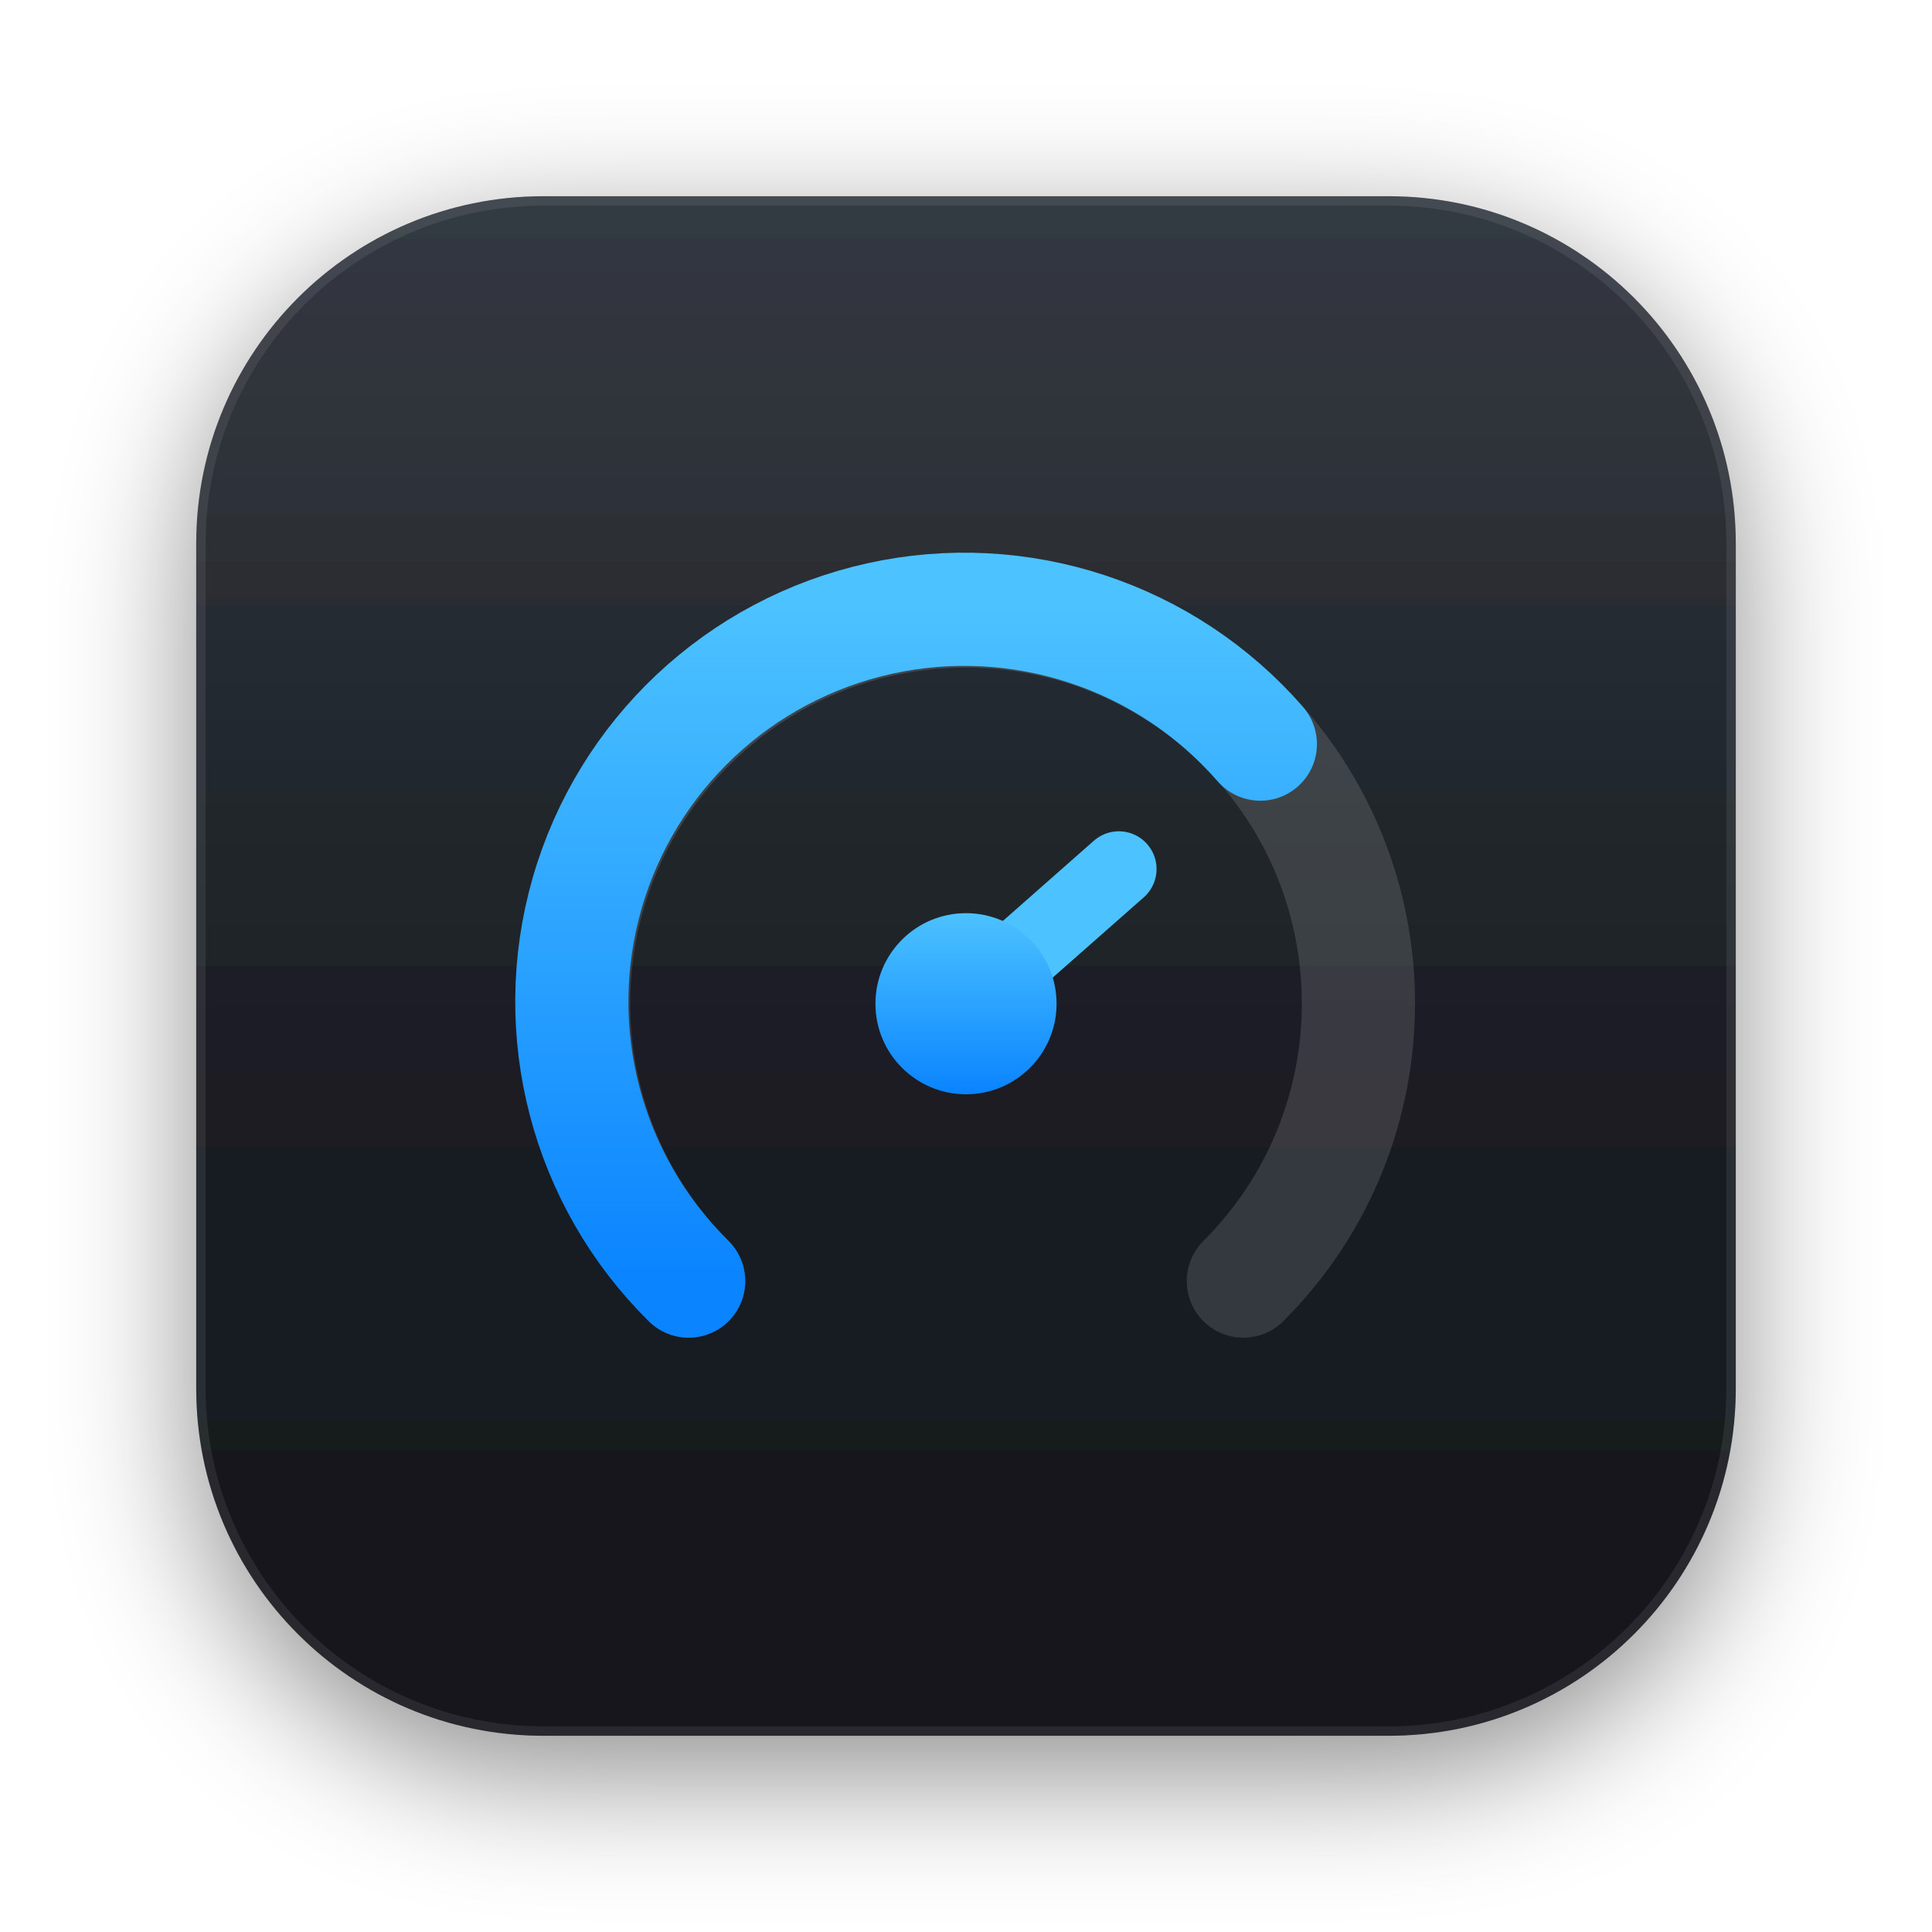
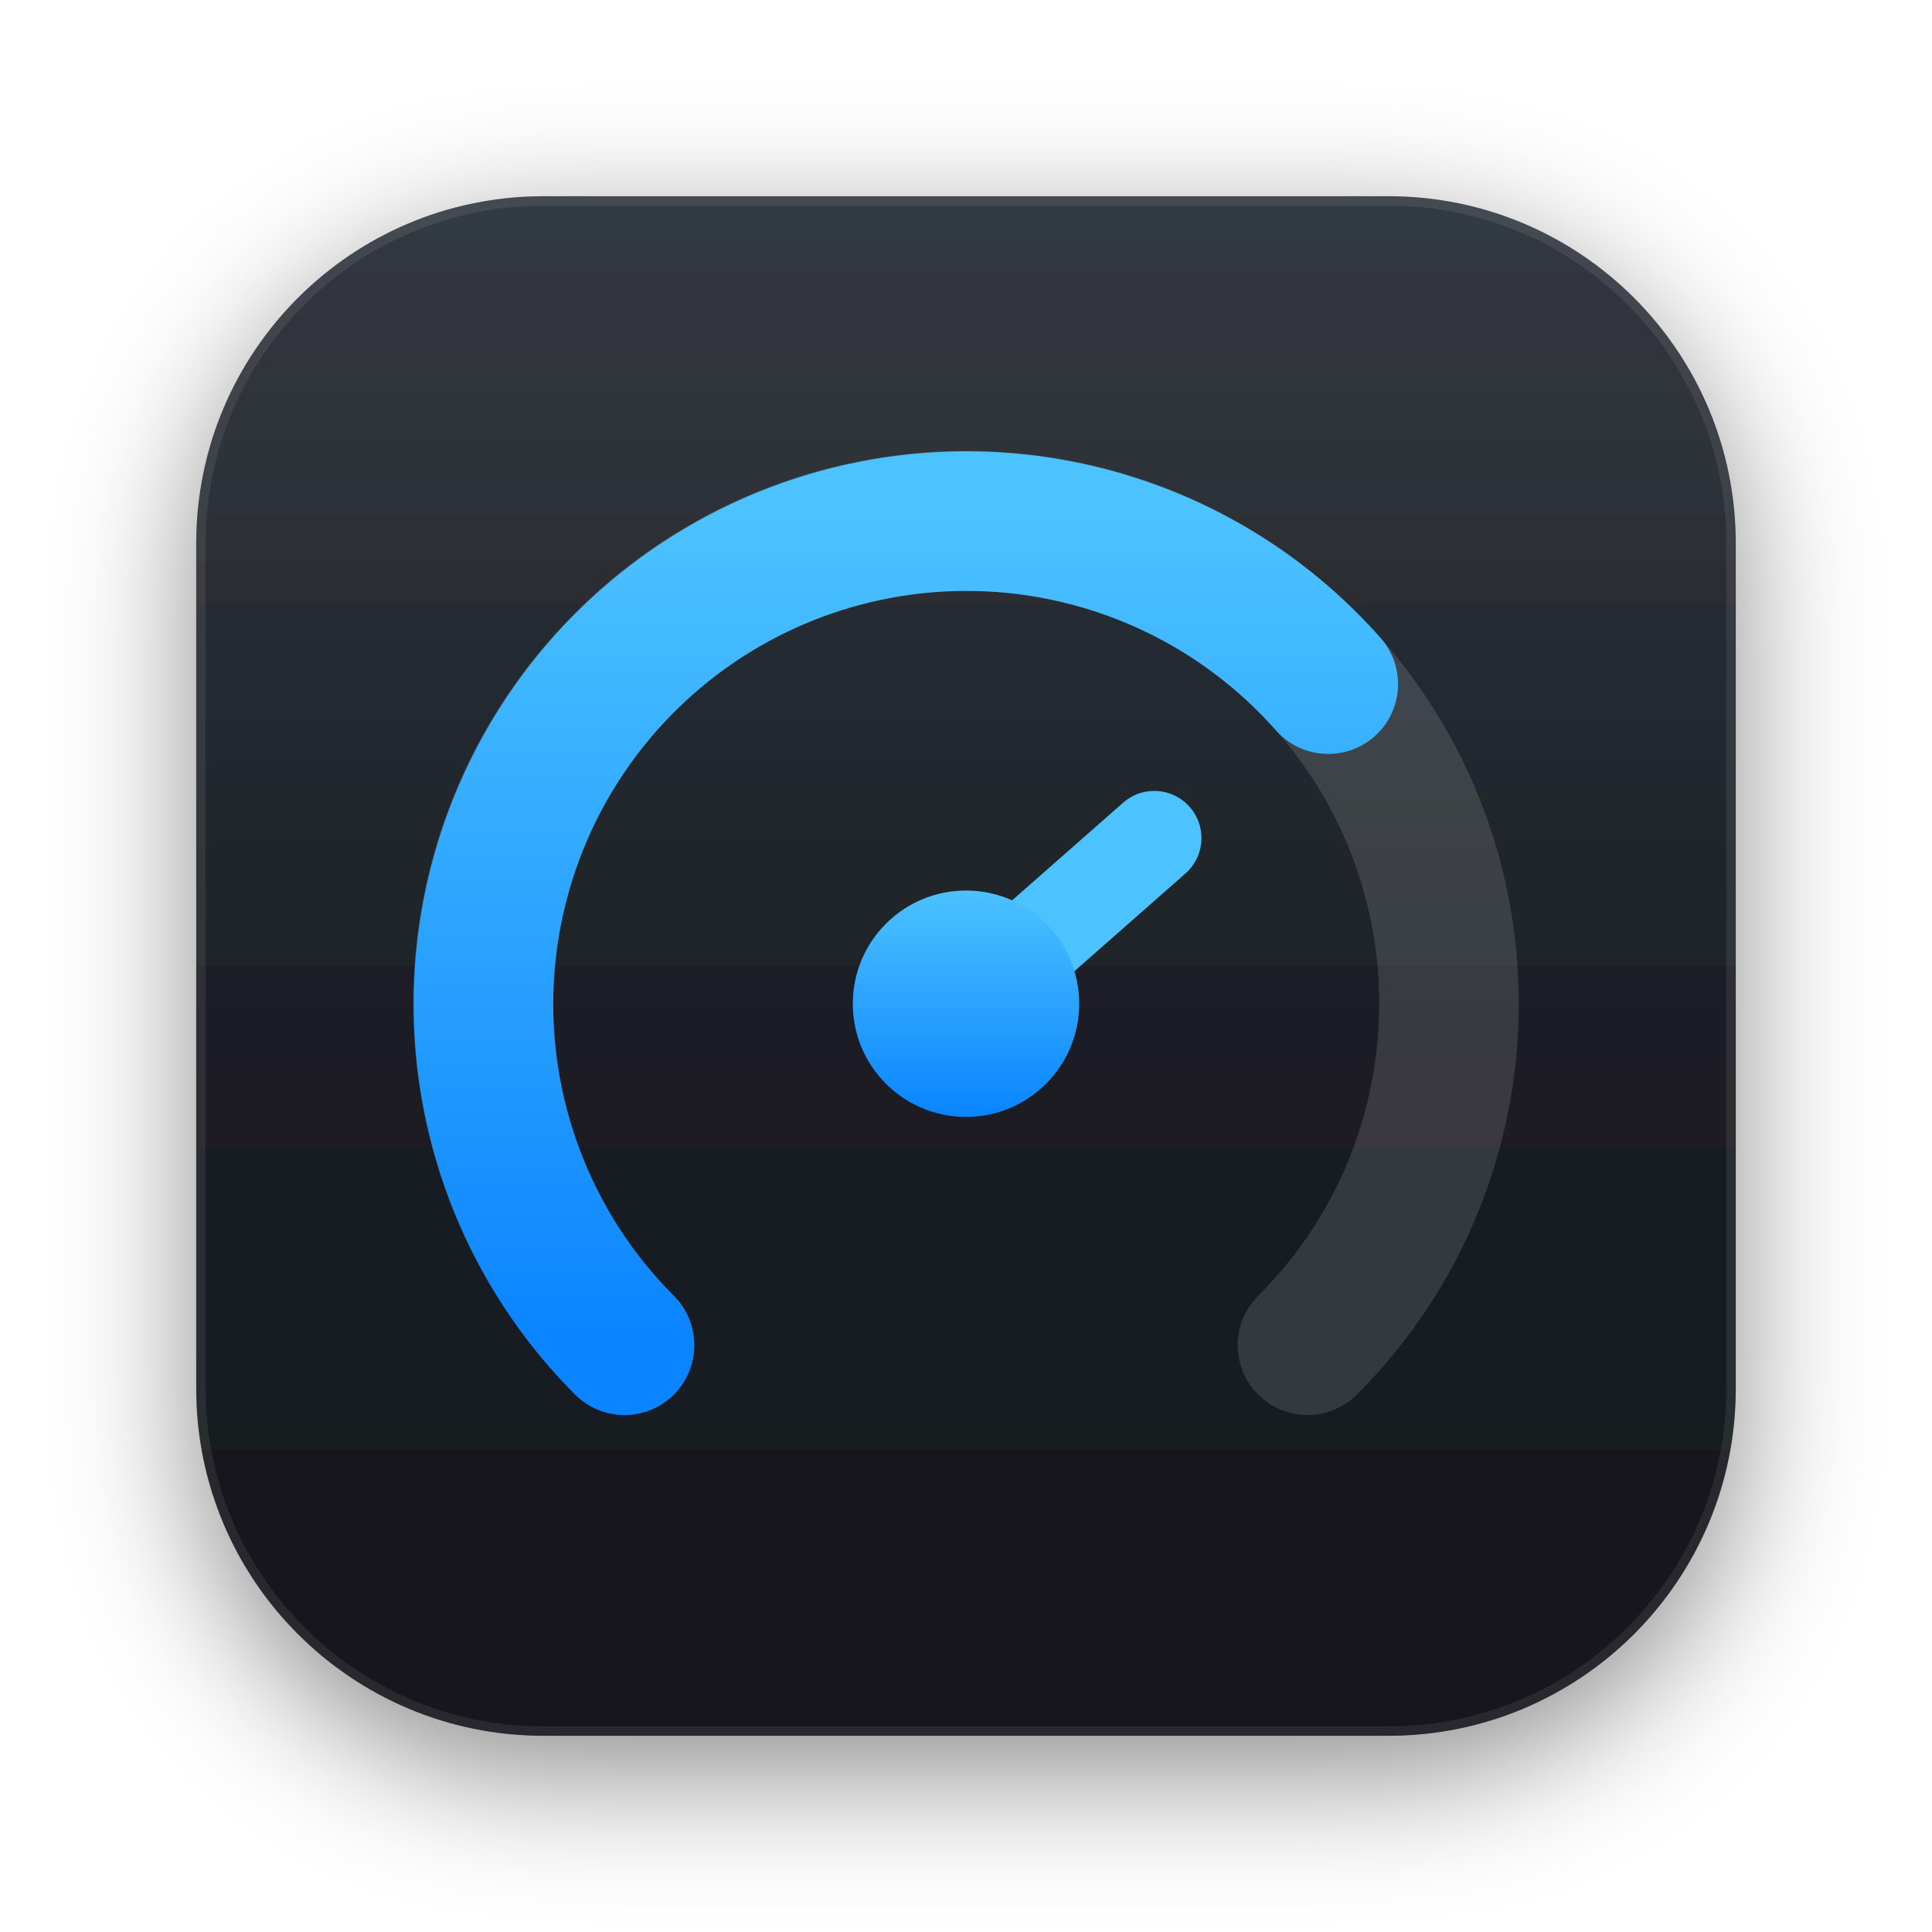
<svg xmlns="http://www.w3.org/2000/svg" viewBox="0 0 512 512" width="512" height="512">
  <defs>
    <linearGradient id="bD-container" x1="0" y1="0" x2="0" y2="1">
      <stop offset="0" stop-color="#242931" />
      <stop offset="1" stop-color="#13161B" />
    </linearGradient>
    <linearGradient id="bD-glyph" x1="0" y1="0" x2="0" y2="1">
      <stop offset="0" stop-color="#4CC2FF" />
      <stop offset="1" stop-color="#0A84FF" />
    </linearGradient>
    <linearGradient id="bD-gloss" x1="0" y1="0" x2="0" y2="1">
      <stop offset="0" stop-color="#FFFFFF" stop-opacity=".08" />
      <stop offset="1" stop-color="#FFFFFF" stop-opacity="0" />
    </linearGradient>
    <clipPath id="bD-clip">
      <rect x="52" y="52" width="408" height="408" rx="92" />
    </clipPath>
    <filter id="bD-shadow" x="-25%" y="-25%" width="150%" height="150%">
      <feGaussianBlur in="SourceAlpha" stdDeviation="18" />
      <feOffset dy="10" result="o" />
      <feFlood flood-color="#000000" flood-opacity=".45" />
      <feComposite in2="o" operator="in" result="s" />
      <feMerge>
        <feMergeNode in="s" />
        <feMergeNode in="SourceGraphic" />
      </feMerge>
    </filter>
  </defs>
  <g filter="url(#bD-shadow)">
    <rect x="52" y="52" width="408" height="408" rx="92" fill="url(#bD-container)" />
  </g>
  <rect x="53.25" y="53.25" width="405.5" height="405.5" rx="90.75" fill="none" stroke="rgba(255,255,255,.08)" stroke-width="2.5" />
  <g clip-path="url(#bD-clip)">
    <rect x="52" y="52" width="408" height="220" fill="url(#bD-gloss)" />
  </g>
-   <path d="M182.5 339.5 A104 104 0 1 1 329.5 339.5" fill="none" stroke="rgba(255,255,255,.13)" stroke-width="30" stroke-linecap="round" />
-   <path d="M182.5 339.5 A104 104 0 1 1 334 197.2" fill="none" stroke="url(#bD-glyph)" stroke-width="30" stroke-linecap="round" />
-   <line x1="256" y1="266" x2="296.5" y2="230.3" stroke="#4CC2FF" stroke-width="20" stroke-linecap="round" />
-   <circle cx="256" cy="266" r="24" fill="url(#bD-glyph)" />
+   <path d="M165.5 356.5 A128 128 0 1 1 346.5 356.5" fill="none" stroke="rgba(255,255,255,.13)" stroke-width="37" stroke-linecap="round" />
+   <path d="M165.5 356.5 A128 128 0 1 1 352 181.3" fill="none" stroke="url(#bD-glyph)" stroke-width="37" stroke-linecap="round" />
+   <line x1="256" y1="266" x2="305.9" y2="222.1" stroke="#4CC2FF" stroke-width="25" stroke-linecap="round" />
+   <circle cx="256" cy="266" r="30" fill="url(#bD-glyph)" />
</svg>
